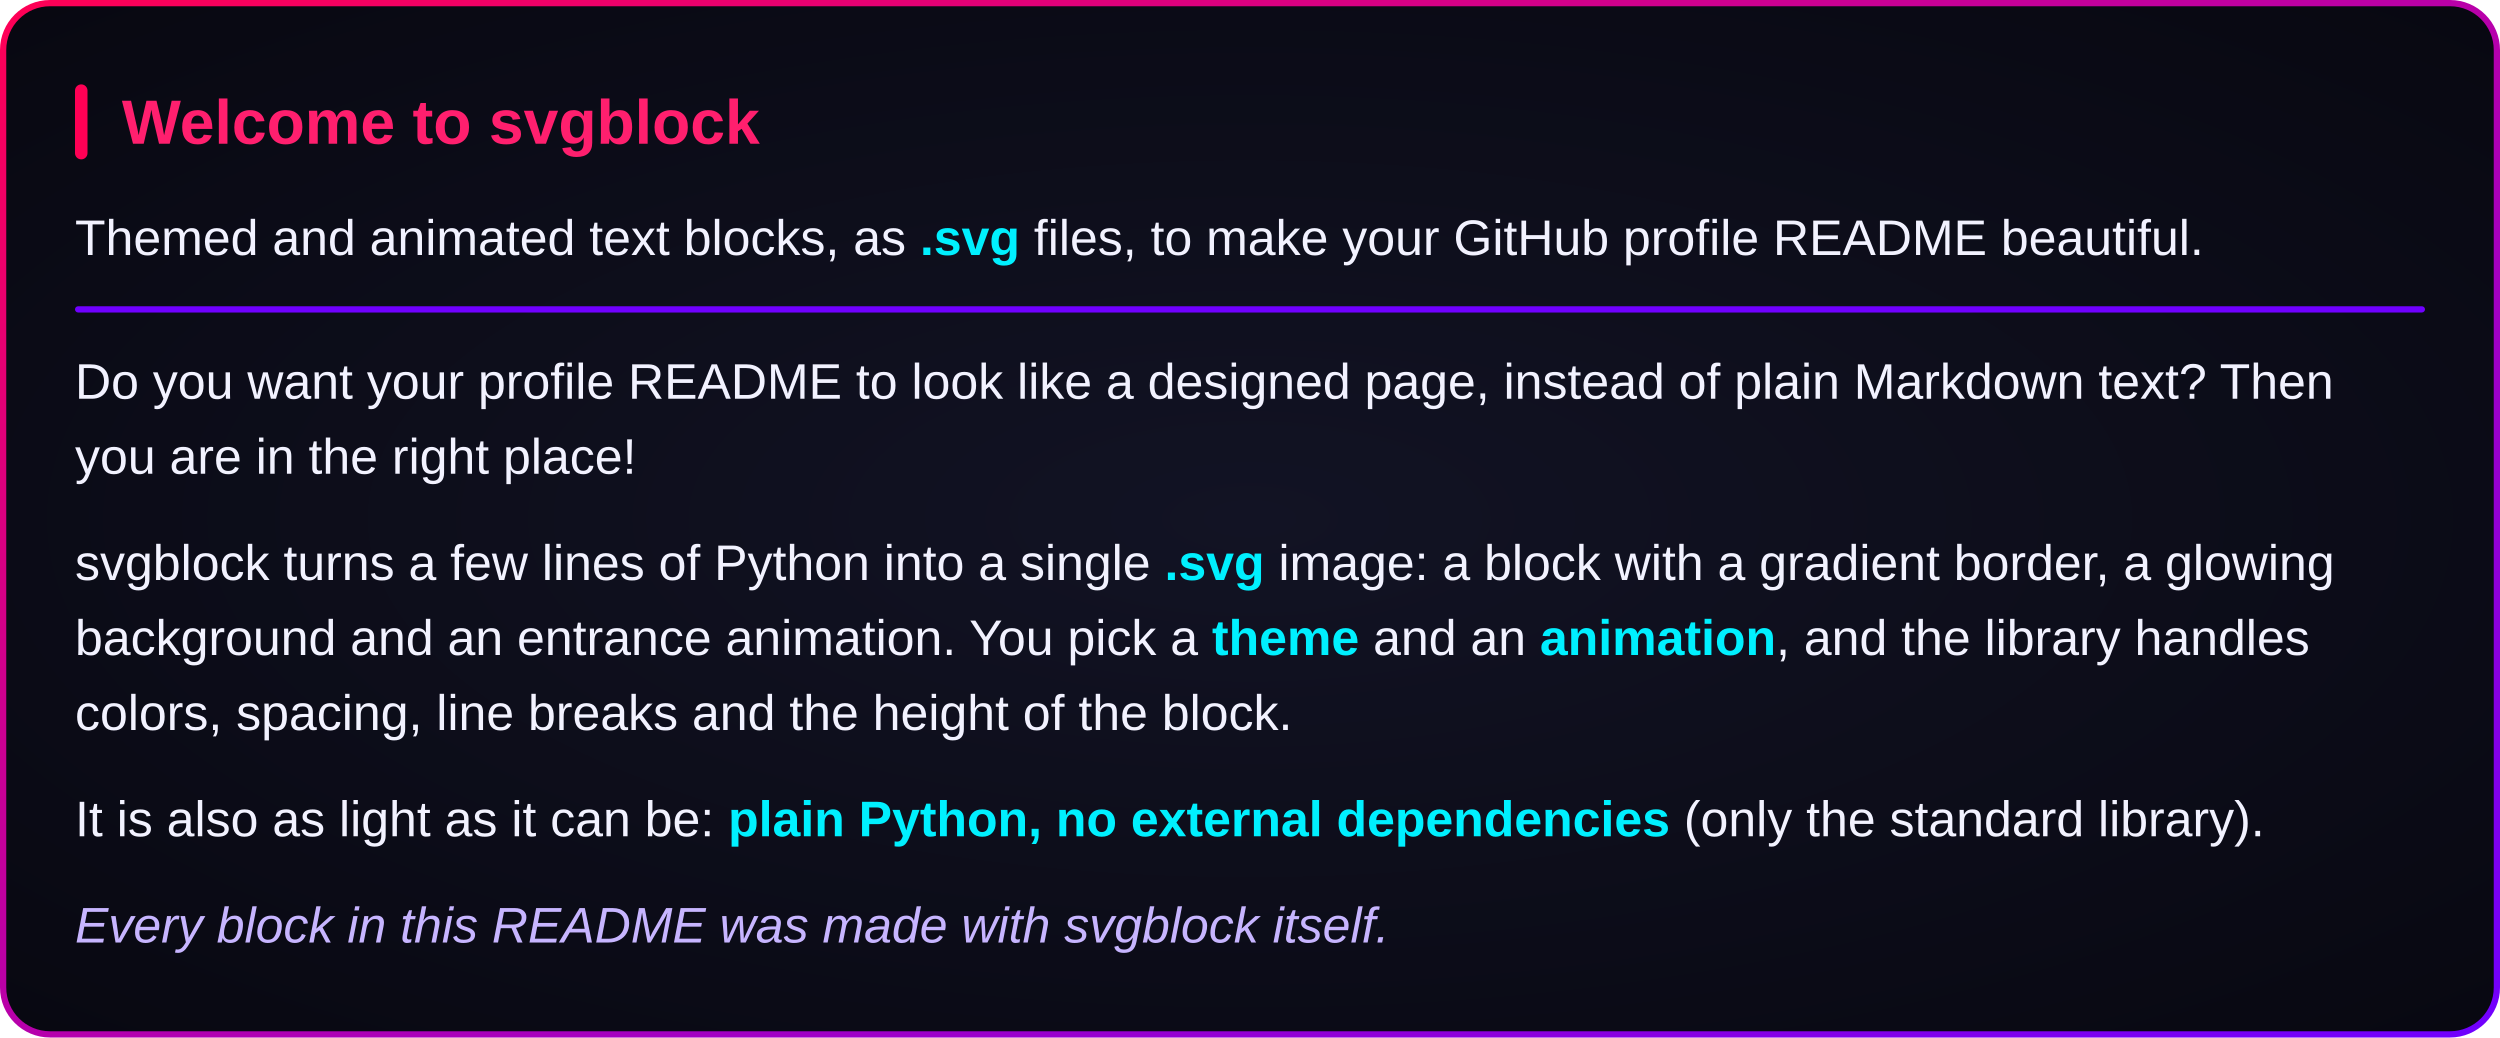
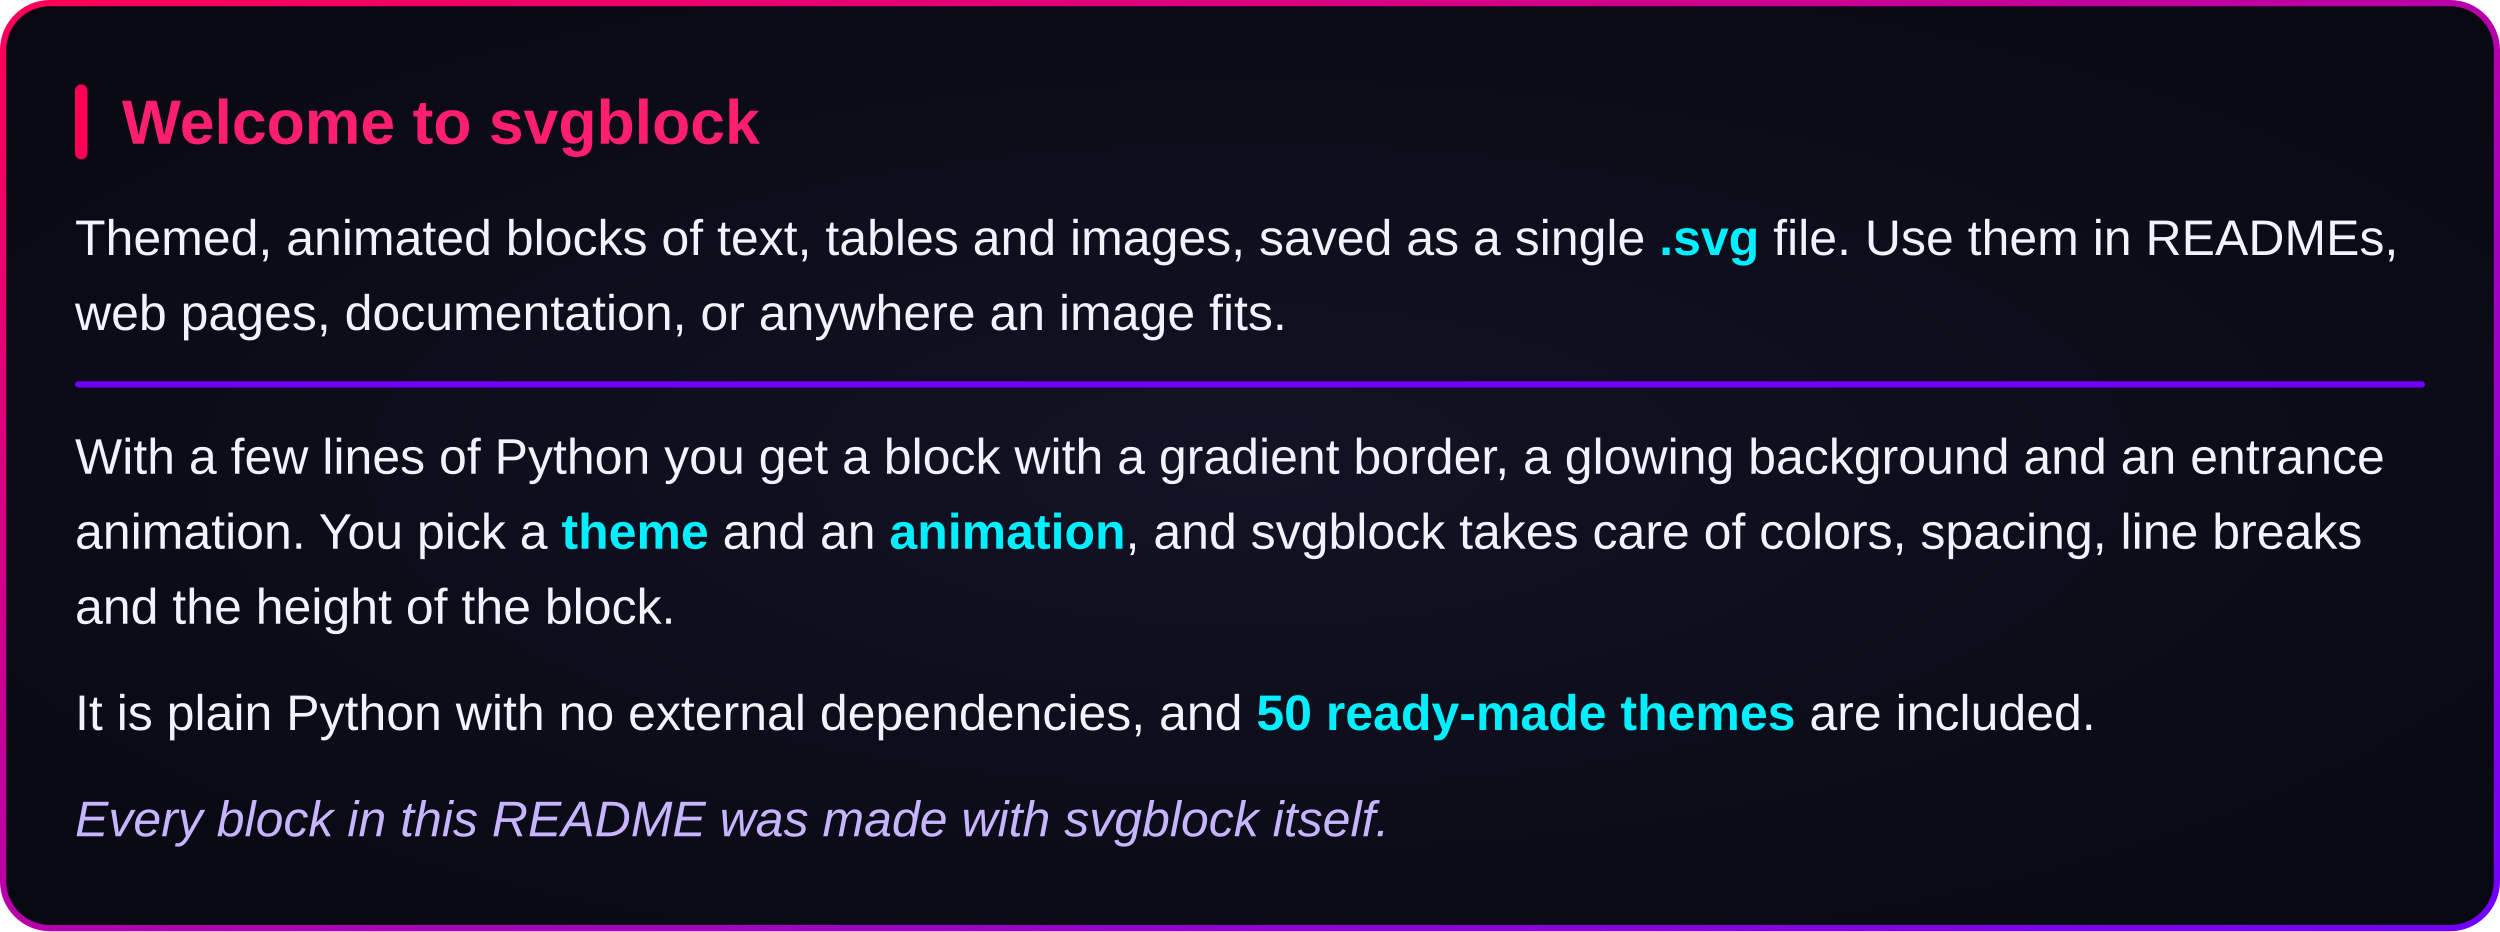
- <svg xmlns="http://www.w3.org/2000/svg" width="800" height="332" viewBox="0 0 800 332">
+ <svg xmlns="http://www.w3.org/2000/svg" width="800" height="298" viewBox="0 0 800 298">
  <style>
@keyframes entry {
  from { opacity: 0; } to { opacity: 1; transform: none; }
}
.entry {
  animation: entry 0.8s ease-out both;
  transform-box: fill-box;
  transform-origin: center;
}
@media (prefers-reduced-motion: reduce) {
  .entry { animation: none; }
}
</style>
  <g class="entry">
    <defs>
      <radialGradient id="background" cx="0.5" cy="0.5" r="0.7">
        <stop offset="0" stop-color="#121324" />
        <stop offset="1" stop-color="#080811" />
      </radialGradient>
      <linearGradient id="border" x1="0" y1="0" x2="1" y2="1">
        <stop offset="0" stop-color="#FF0055" />
        <stop offset="1" stop-color="#7000FF" />
      </linearGradient>
    </defs>
-     <rect x="1" y="1" width="798" height="330" rx="15" fill="url(#background)" stroke="none" stroke-width="2" />
-     <rect x="1" y="1" width="798" height="330" rx="15" fill="none" stroke="url(#border)" stroke-width="2" />
+     <rect x="1" y="1" width="798" height="296" rx="15" fill="url(#background)" stroke="none" stroke-width="2" />
+     <rect x="1" y="1" width="798" height="296" rx="15" fill="none" stroke="url(#border)" stroke-width="2" />
    <g font-family="Arial, Helvetica, sans-serif">
      <rect x="24.0" y="27.0" width="4" height="24.0" rx="2" fill="#FF0055" />
      <text x="39.0" y="46.0" font-size="20" fill="#FF1F6E" font-weight="700">Welcome to svgblock</text>
-       <text x="24.0" y="81.6" font-size="16" fill="#F2F2FF">Themed and animated text blocks, as <tspan fill="#00F0FF" font-weight="700">.svg</tspan> files, to make your GitHub profile README beautiful.</text>
-       <rect x="24.0" y="98.0" width="752.0" height="2" rx="1" fill="#7000FF" />
-       <text x="24.0" y="127.6" font-size="16" fill="#F2F2FF">Do you want your profile README to look like a designed page, instead of plain Markdown text? Then</text>
-       <text x="24.0" y="151.6" font-size="16" fill="#F2F2FF">you are in the right place!</text>
-       <text x="24.0" y="185.6" font-size="16" fill="#F2F2FF">svgblock turns a few lines of Python into a single <tspan fill="#00F0FF" font-weight="700">.svg</tspan> image: a block with a gradient border, a glowing</text>
-       <text x="24.0" y="209.6" font-size="16" fill="#F2F2FF">background and an entrance animation. You pick a <tspan fill="#00F0FF" font-weight="700">theme</tspan> and an <tspan fill="#00F0FF" font-weight="700">animation</tspan>, and the library handles</text>
-       <text x="24.0" y="233.6" font-size="16" fill="#F2F2FF">colors, spacing, line breaks and the height of the block.</text>
-       <text x="24.0" y="267.6" font-size="16" fill="#F2F2FF">It is also as light as it can be: <tspan fill="#00F0FF" font-weight="700">plain Python, no external dependencies</tspan> (only the standard library).</text>
-       <text x="24.0" y="301.6" font-size="16" fill="#F2F2FF">
+       <text x="24.0" y="81.6" font-size="16" fill="#F2F2FF">Themed, animated blocks of text, tables and images, saved as a single <tspan fill="#00F0FF" font-weight="700">.svg</tspan> file. Use them in READMEs,</text>
+       <text x="24.0" y="105.6" font-size="16" fill="#F2F2FF">web pages, documentation, or anywhere an image fits.</text>
+       <rect x="24.0" y="122.0" width="752.0" height="2" rx="1" fill="#7000FF" />
+       <text x="24.0" y="151.6" font-size="16" fill="#F2F2FF">With a few lines of Python you get a block with a gradient border, a glowing background and an entrance</text>
+       <text x="24.0" y="175.6" font-size="16" fill="#F2F2FF">animation. You pick a <tspan fill="#00F0FF" font-weight="700">theme</tspan> and an <tspan fill="#00F0FF" font-weight="700">animation</tspan>, and svgblock takes care of colors, spacing, line breaks</text>
+       <text x="24.0" y="199.6" font-size="16" fill="#F2F2FF">and the height of the block.</text>
+       <text x="24.0" y="233.6" font-size="16" fill="#F2F2FF">It is plain Python with no external dependencies, and <tspan fill="#00F0FF" font-weight="700">50 ready-made themes</tspan> are included.</text>
+       <text x="24.0" y="267.6" font-size="16" fill="#F2F2FF">
        <tspan fill="#C7B5FF" font-style="italic">Every block in this README was made with svgblock itself.</tspan>
      </text>
    </g>
  </g>
</svg>
